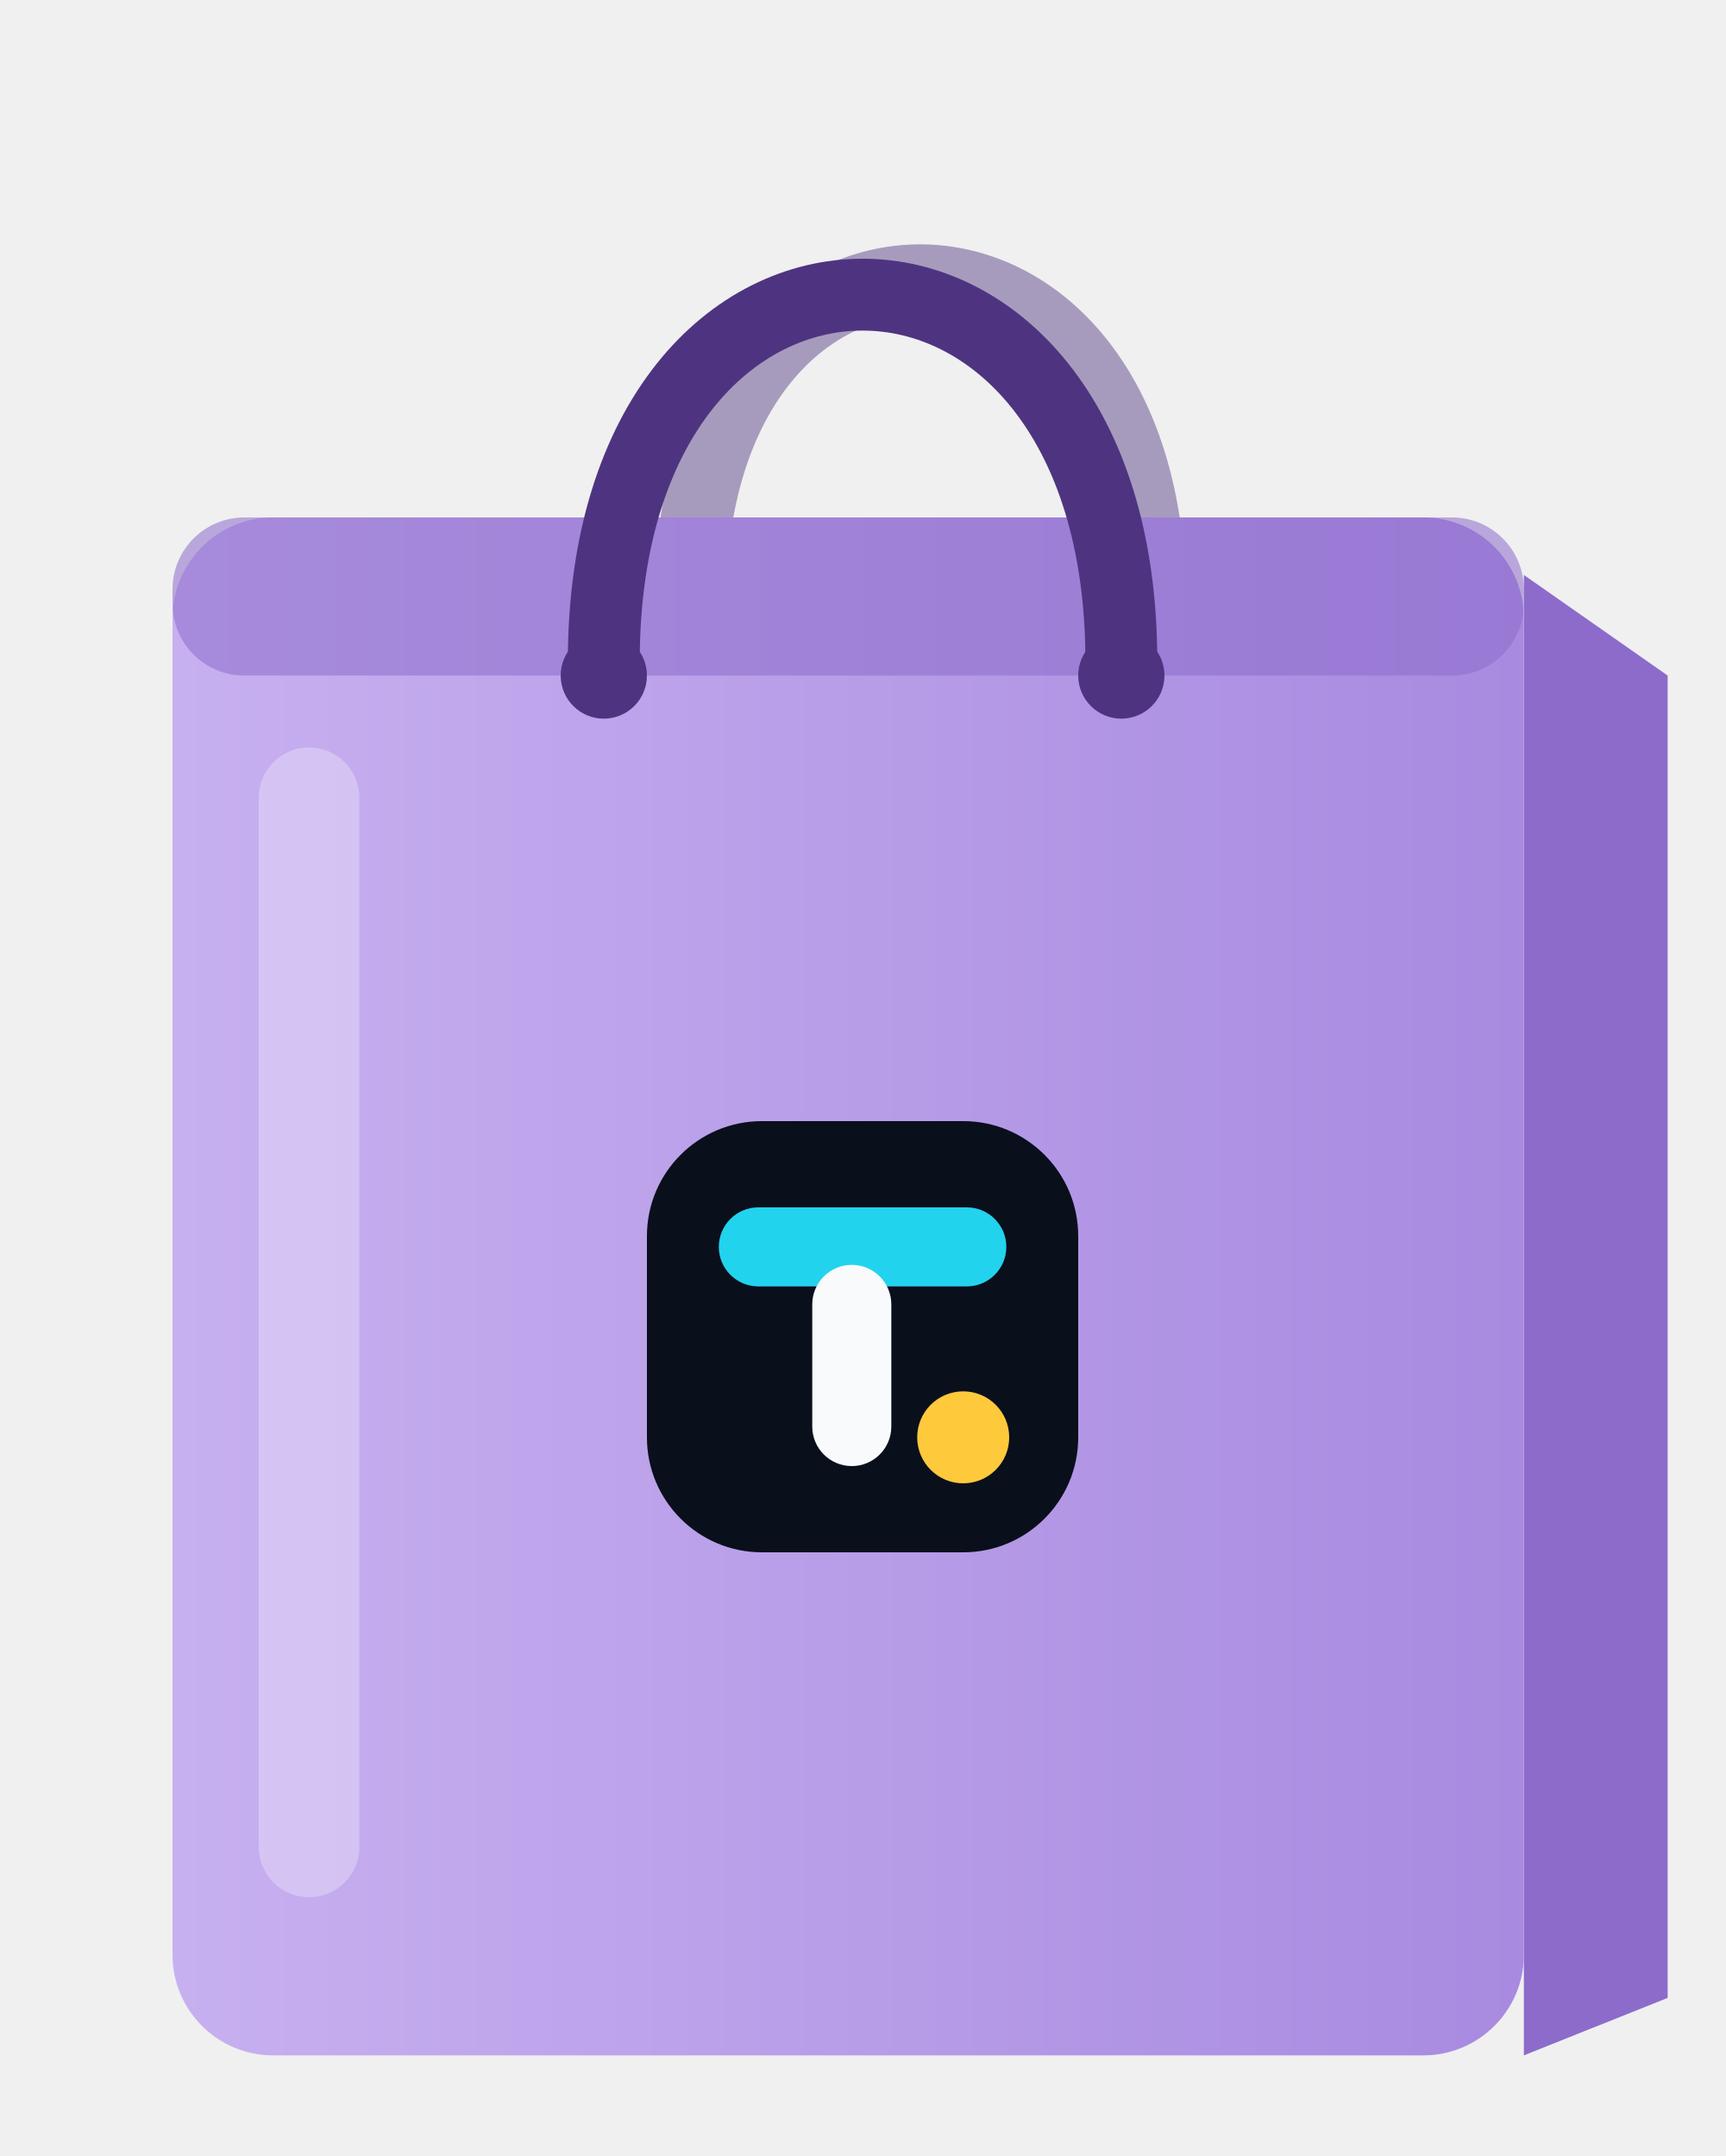
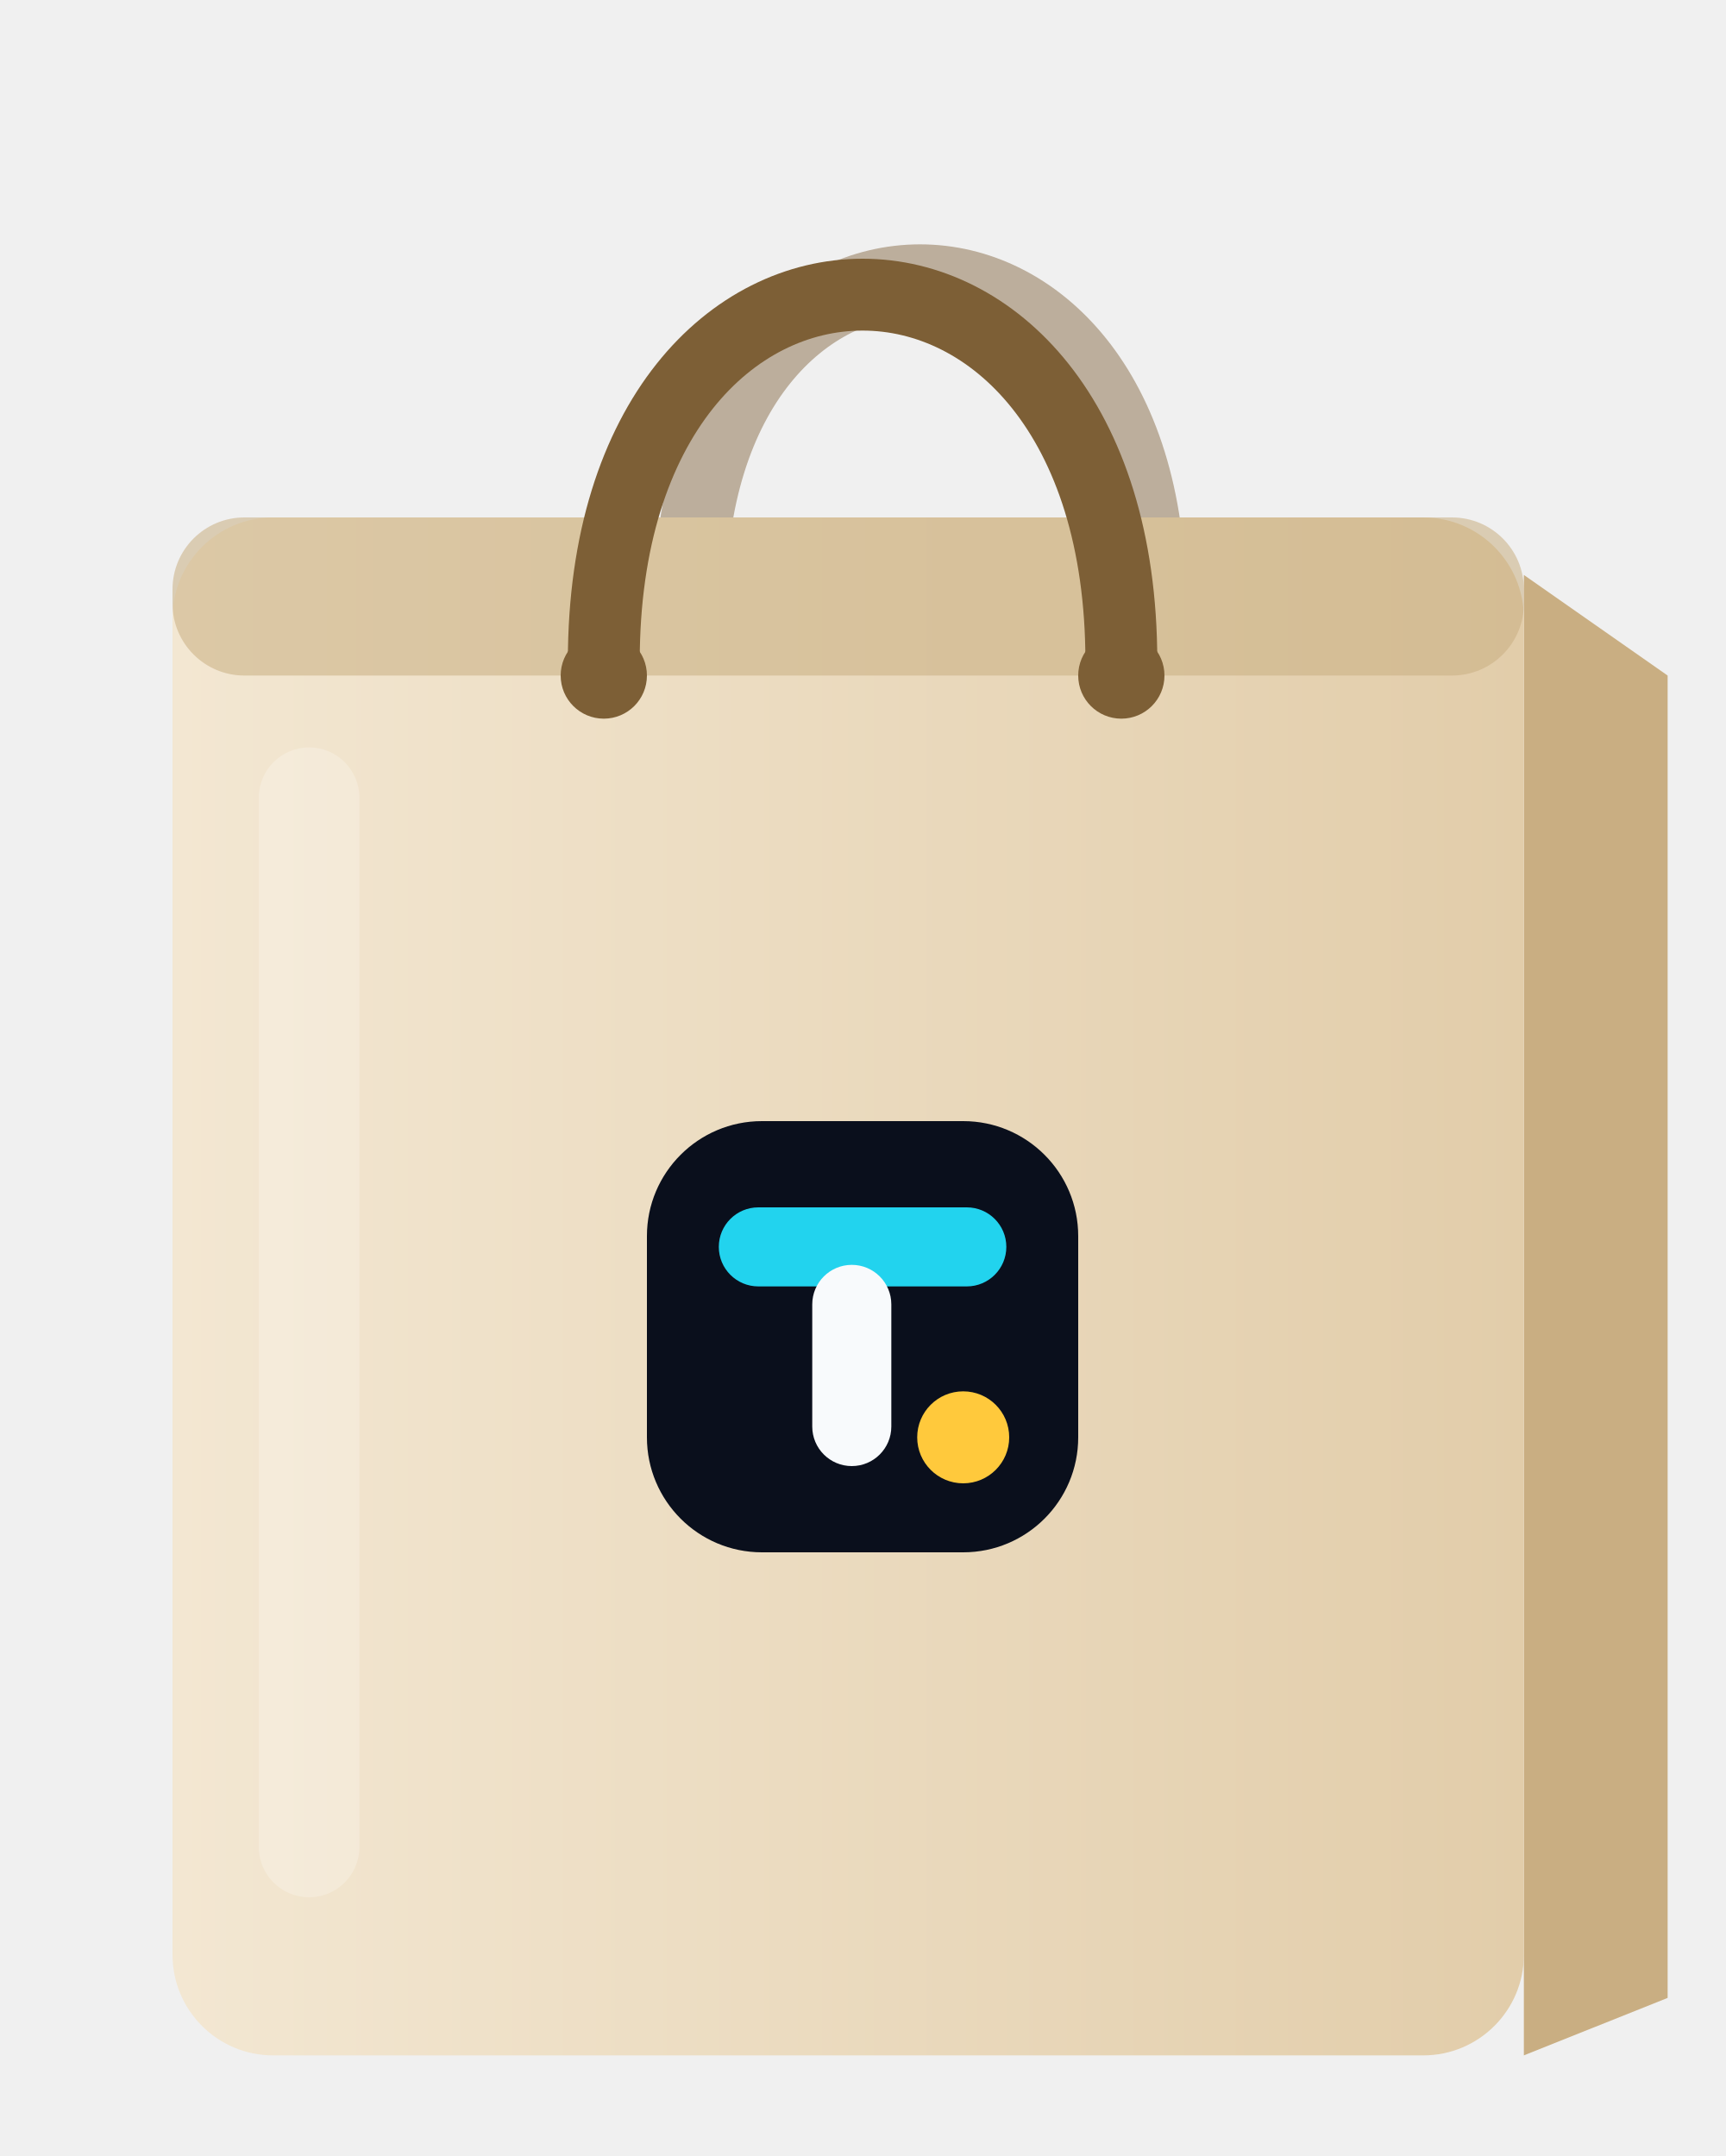
<svg xmlns="http://www.w3.org/2000/svg" viewBox="0 0 120 150">
  <defs>
    <linearGradient id="g" x1="0" y1="0" x2="1" y2="0">
-       <stop offset="0" stop-color="#C7B0F0" />
-       <stop offset="1" stop-color="#A88AE0" />
+       <stop offset="0" stop-color="#F3E7D2" />
+       <stop offset="1" stop-color="#E2CDAA" />
    </linearGradient>
  </defs>
-   <path d="M44 44 C44 14 76 14 76 44" fill="none" stroke="#4E3480" stroke-opacity=".45" stroke-width="5" stroke-linecap="round" transform="translate(4 -2)" />
-   <path d="M106 40 L116 47 L116 139 L106 143 Z" fill="#8C6BCB" />
+   <path d="M44 44 C44 14 76 14 76 44" fill="none" stroke="#7D5F36" stroke-opacity=".45" stroke-width="5" stroke-linecap="round" transform="translate(4 -2)" />
+   <path d="M106 40 L116 47 L116 139 L106 143 Z" fill="#C9AE82" />
  <rect x="12" y="36" width="94" height="107" rx="7" fill="url(#g)" />
-   <rect x="12" y="36" width="94" height="11" rx="5" fill="#8C6BCB" opacity=".55" />
-   <rect x="18" y="52" width="7" height="80" rx="3.5" fill="#fff" opacity=".28" />
-   <path d="M42 46 C42 12 78 12 78 46" fill="none" stroke="#4E3480" stroke-width="5" stroke-linecap="round" />
-   <circle cx="42" cy="47" r="3" fill="#4E3480" />
-   <circle cx="78" cy="47" r="3" fill="#4E3480" />
+   <rect x="12" y="36" width="94" height="11" rx="5" fill="#C9AE82" opacity=".55" />
+   <rect x="18" y="52" width="7" height="80" rx="3.5" fill="#fff" opacity=".22" />
+   <path d="M42 46 C42 12 78 12 78 46" fill="none" stroke="#7D5F36" stroke-width="5" stroke-linecap="round" />
+   <circle cx="42" cy="47" r="3" fill="#7D5F36" />
+   <circle cx="78" cy="47" r="3" fill="#7D5F36" />
  <rect x="45" y="78" width="30" height="30" rx="8" fill="#0A0F1C" />
  <rect x="50" y="84" width="20" height="5.5" rx="2.75" fill="#22D3EE" />
  <rect x="56.5" y="88" width="5.5" height="14" rx="2.75" fill="#F8FAFC" />
  <circle cx="67" cy="100" r="3.2" fill="#FFC93C" />
</svg>
